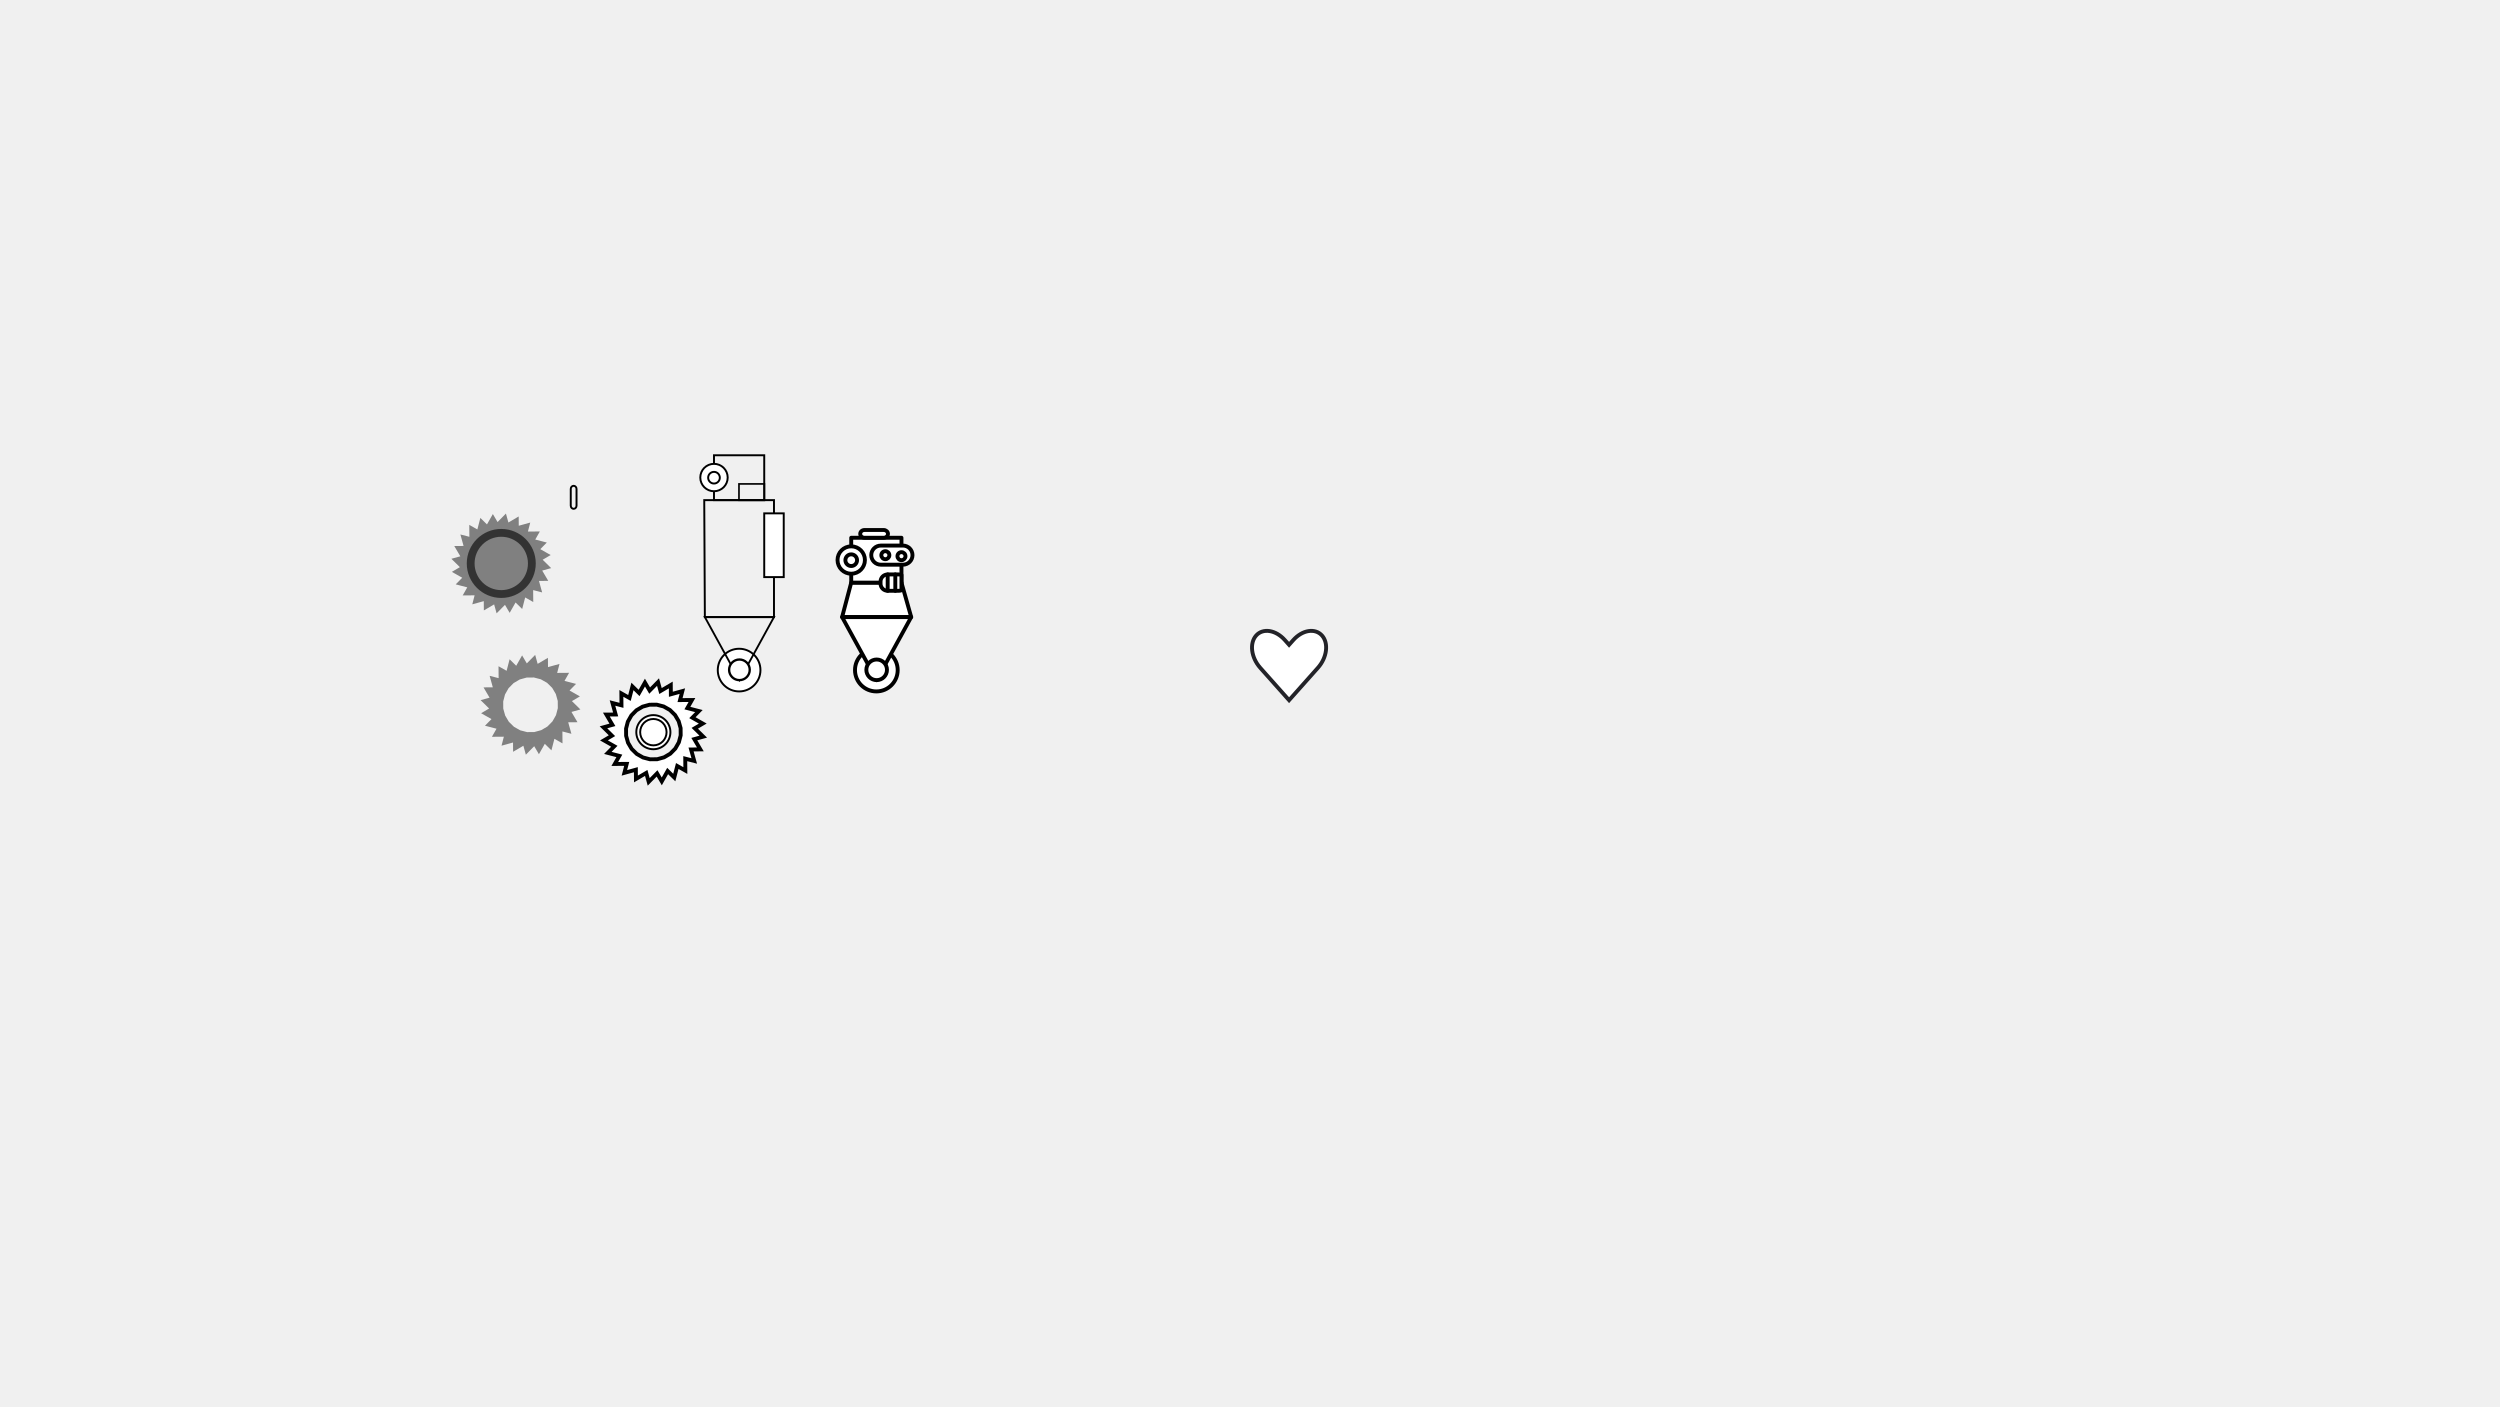
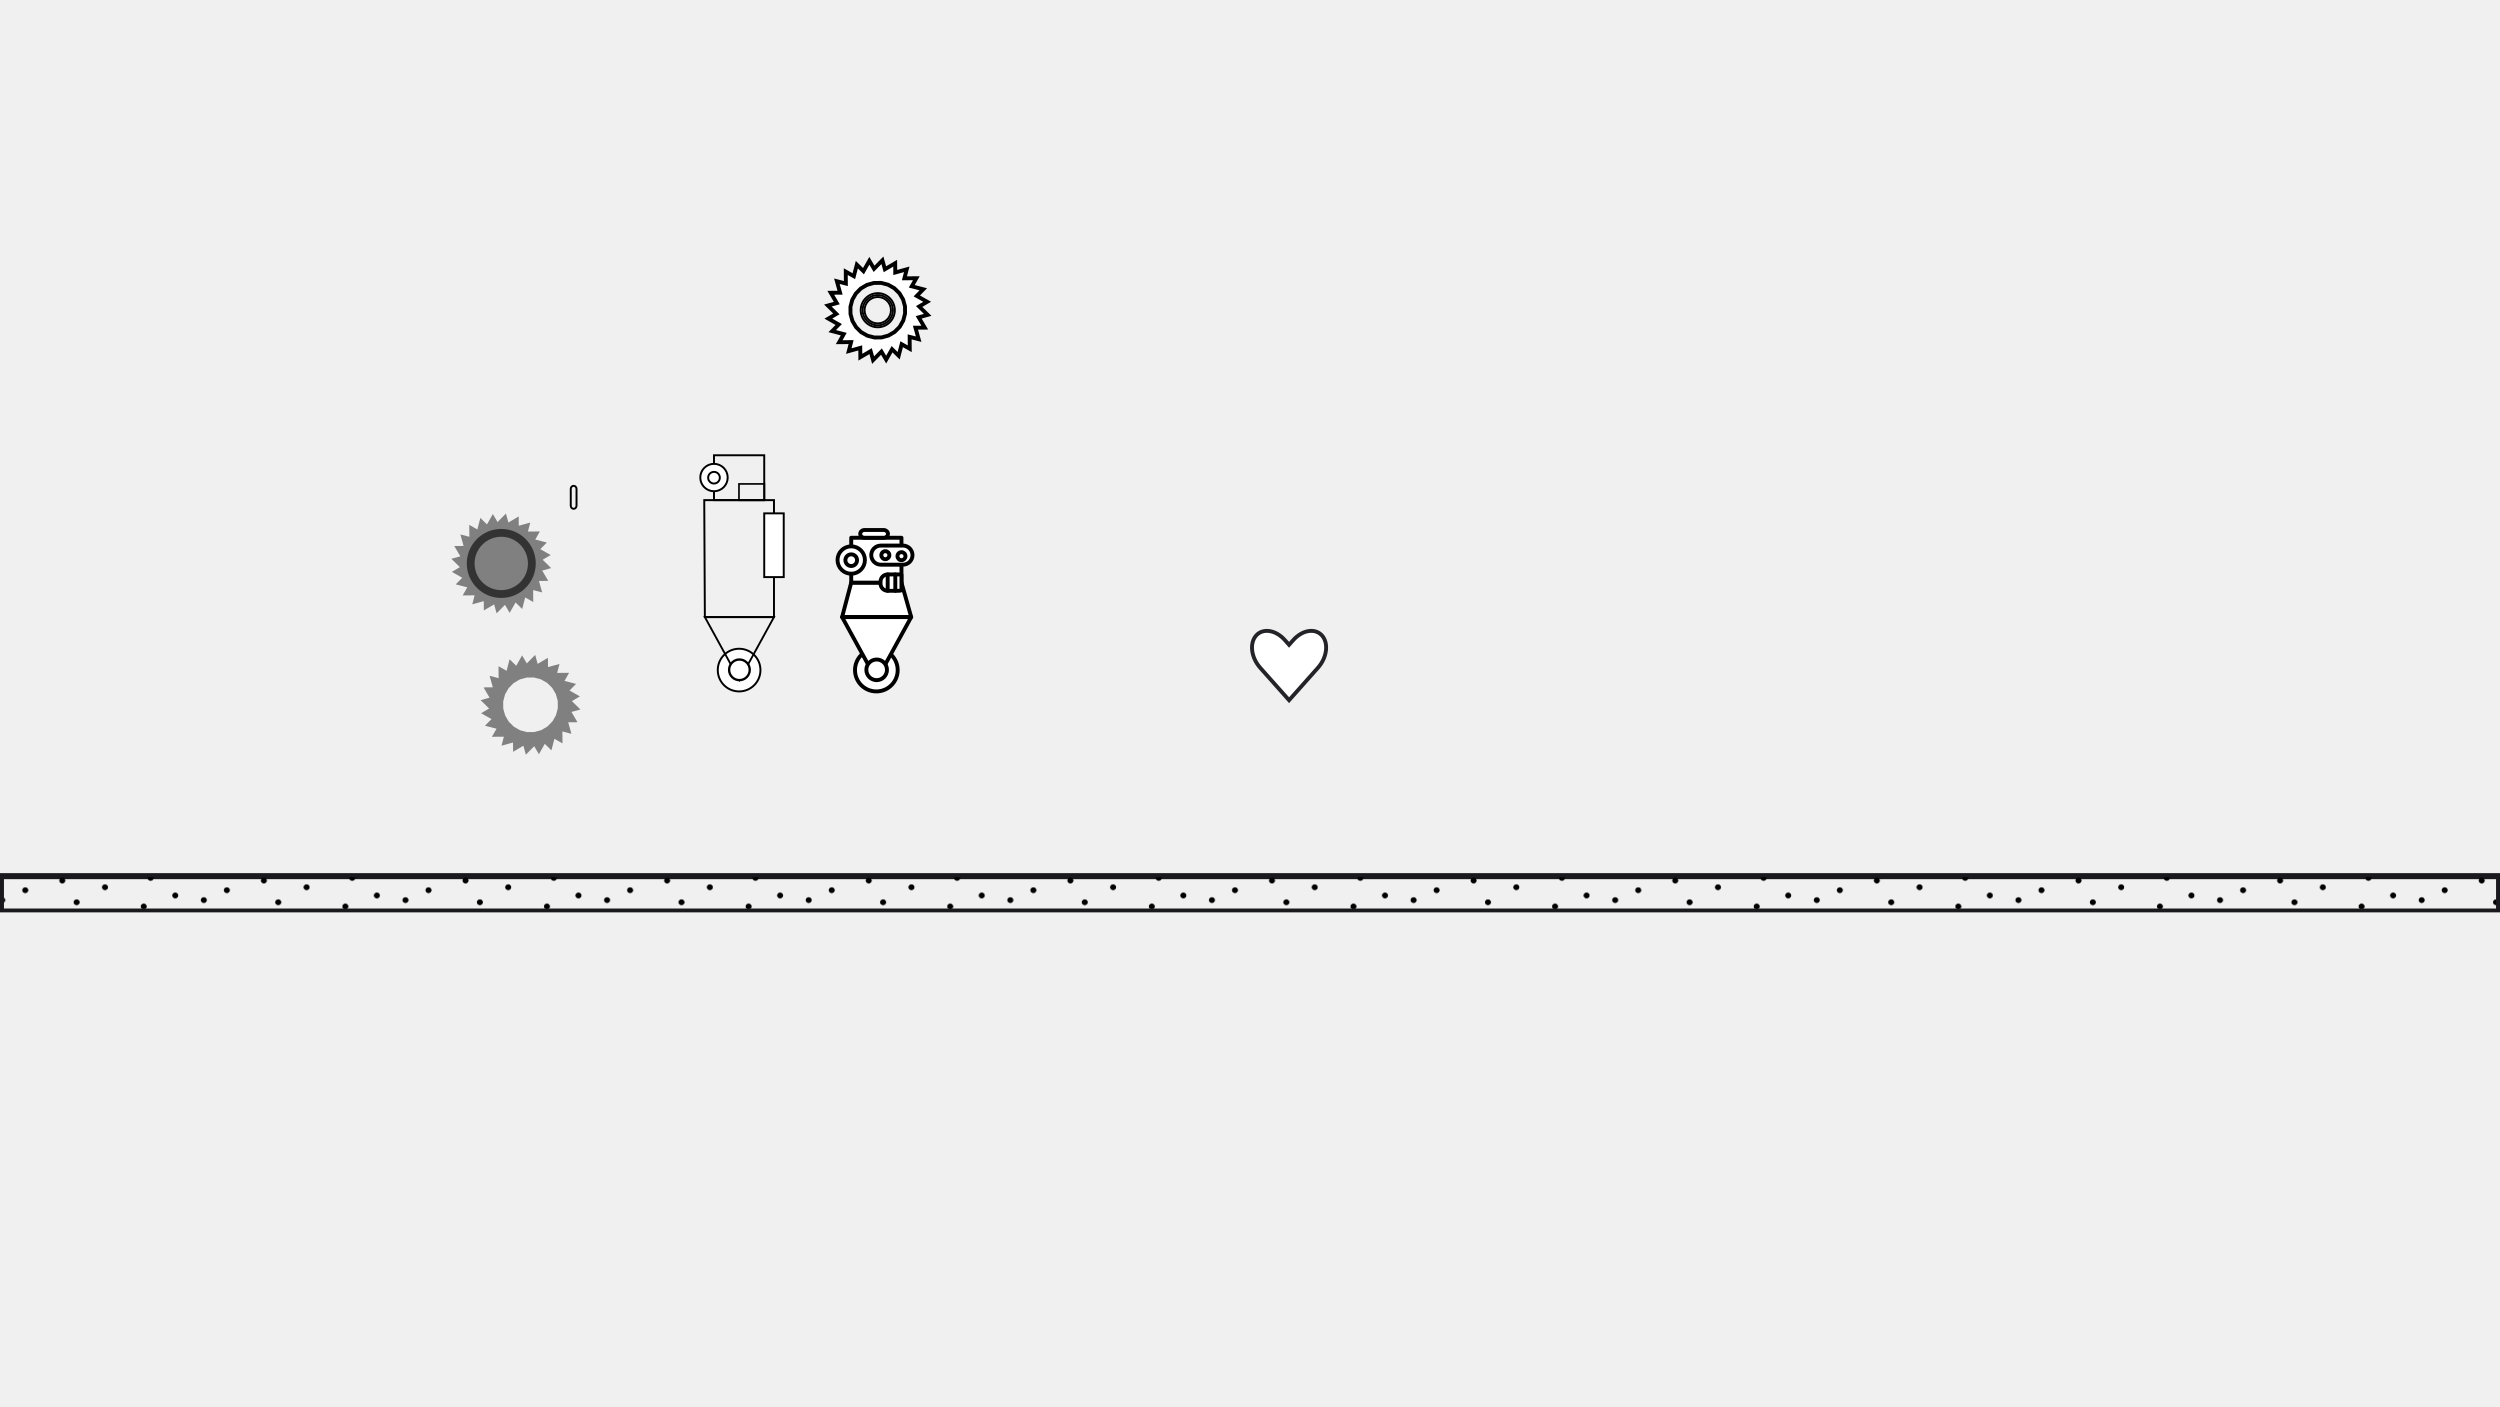
- <svg xmlns="http://www.w3.org/2000/svg" width="1280" height="720" viewBox="0 0 1280 720" version="1.1" id="svg1">
-   <defs id="defs1" />
+ <svg xmlns="http://www.w3.org/2000/svg" xmlns:xlink="http://www.w3.org/1999/xlink" width="1280" height="720" viewBox="0 0 1280 720" version="1.1" id="svg1">
+   <defs id="defs1">
+     <pattern xlink:href="#Polkadots-med" preserveAspectRatio="xMidYMid" id="pattern20" patternTransform="matrix(10,0,0,10,-45.68994,28.7962)" />
+     <pattern patternUnits="userSpaceOnUse" width="10" height="10" patternTransform="translate(0,0) scale(10,10)" preserveAspectRatio="xMidYMid" id="Polkadots-med">
+       <circle style="stroke:none" cx="2.567" cy="0.810" r="0.15" id="circle406" />
+       <circle style="stroke:none" cx="3.048" cy="2.33" r="0.15" id="circle408" />
+       <circle style="stroke:none" cx="4.418" cy="2.415" r="0.15" id="circle410" />
+       <circle style="stroke:none" cx="1.844" cy="3.029" r="0.15" id="circle412" />
+       <circle style="stroke:none" cx="6.08" cy="1.363" r="0.15" id="circle414" />
+       <circle style="stroke:none" cx="5.819" cy="4.413" r="0.15" id="circle416" />
+       <circle style="stroke:none" cx="4.305" cy="4.048" r="0.15" id="circle418" />
+       <circle style="stroke:none" cx="5.541" cy="3.045" r="0.15" id="circle420" />
+       <circle style="stroke:none" cx="4.785" cy="5.527" r="0.15" id="circle422" />
+       <circle style="stroke:none" cx="2.667" cy="5.184" r="0.15" id="circle424" />
+       <circle style="stroke:none" cx="7.965" cy="1.448" r="0.15" id="circle426" />
+       <circle style="stroke:none" cx="7.047" cy="5.049" r="0.15" id="circle428" />
+       <circle style="stroke:none" cx="4.340" cy="0.895" r="0.15" id="circle430" />
+       <circle style="stroke:none" cx="7.125" cy="0.340" r="0.15" id="circle432" />
+       <circle style="stroke:none" cx="9.550" cy="1.049" r="0.15" id="circle434" />
+       <circle style="stroke:none" cx="7.006" cy="2.689" r="0.15" id="circle436" />
+       <circle style="stroke:none" cx="8.909" cy="2.689" r="0.15" id="circle438" />
+       <circle style="stroke:none" cx="9.315" cy="4.407" r="0.15" id="circle440" />
+       <circle style="stroke:none" cx="7.820" cy="3.870" r="0.15" id="circle442" />
+       <circle style="stroke:none" cx="8.270" cy="5.948" r="0.15" id="circle444" />
+       <circle style="stroke:none" cx="7.973" cy="7.428" r="0.15" id="circle446" />
+       <circle style="stroke:none" cx="9.342" cy="8.072" r="0.15" id="circle448" />
+       <circle style="stroke:none" cx="8.206" cy="9.315" r="0.15" id="circle450" />
+       <circle style="stroke:none" cx="9.682" cy="9.475" r="0.15" id="circle452" />
+       <circle style="stroke:none" cx="9.688" cy="6.186" r="0.15" id="circle454" />
+       <circle style="stroke:none" cx="3.379" cy="6.296" r="0.15" id="circle456" />
+       <circle style="stroke:none" cx="2.871" cy="8.204" r="0.15" id="circle458" />
+       <circle style="stroke:none" cx="4.59" cy="8.719" r="0.15" id="circle460" />
+       <circle style="stroke:none" cx="3.181" cy="9.671" r="0.15" id="circle462" />
+       <circle style="stroke:none" cx="5.734" cy="7.315" r="0.15" id="circle464" />
+       <circle style="stroke:none" cx="6.707" cy="6.513" r="0.15" id="circle466" />
+       <circle style="stroke:none" cx="5.730" cy="9.670" r="0.15" id="circle468" />
+       <circle style="stroke:none" cx="6.535" cy="8.373" r="0.15" id="circle470" />
+       <circle style="stroke:none" cx="4.37" cy="7.154" r="0.15" id="circle472" />
+       <circle style="stroke:none" cx="0.622" cy="7.25" r="0.15" id="circle474" />
+       <circle style="stroke:none" cx="0.831" cy="5.679" r="0.15" id="circle476" />
+       <circle style="stroke:none" cx="1.257" cy="8.519" r="0.15" id="circle478" />
+       <circle style="stroke:none" cx="1.989" cy="6.877" r="0.15" id="circle480" />
+       <circle style="stroke:none" cx="0.374" cy="3.181" r="0.15" id="circle482" />
+       <circle style="stroke:none" cx="1.166" cy="1.664" r="0.15" id="circle484" />
+       <circle style="stroke:none" cx="1.151" cy="0.093" r="0.15" id="circle486" />
+       <circle style="stroke:none" cx="1.151" cy="10.093" r="0.15" id="circle488" />
+       <circle style="stroke:none" cx="1.302" cy="4.451" r="0.15" id="circle490" />
+       <circle style="stroke:none" cx="3.047" cy="3.763" r="0.15" id="circle492" />
+     </pattern>
+     <clipPath clipPathUnits="userSpaceOnUse" id="clipPath14">
+       <path id="path14" style="stroke-width:0.1;stroke-linecap:square;paint-order:markers fill stroke;stop-color:#000000" d="m -880.828,-187.298 h 1640.84 v 73.282 h -1640.84 z" />
+     </clipPath>
+     <clipPath clipPathUnits="userSpaceOnUse" id="clipPath52">
+       <path id="path8" style="stroke-width:0.1;stroke-linecap:square;paint-order:markers fill stroke;stop-color:#000000" d="m -880.828,-187.298 h 1640.84 v 73.282 h -1640.84 z" />
+     </clipPath>
+   </defs>
  <g id="layer1">
    <path id="path49" style="fill:#808080;fill-opacity:1;stroke:none;stroke-width:10" d="m 259.033,262.938 -4.283,4.352 -2.41,-4.1 -3.01,5.313 -3.391,-3.336 -1.531,5.91 -4.139,-2.344 0.051,6.105 -4.604,-1.193 1.627,5.883 -4.754,0.039 3.094,5.264 -4.582,1.268 4.352,4.283 -4.1,2.41 5.313,3.01 -3.336,3.391 5.91,1.531 -2.344,4.139 6.105,-0.051 -1.193,4.604 5.883,-1.627 0.039,4.754 5.264,-3.096 1.268,4.584 4.281,-4.35 2.412,4.098 3.01,-5.312 3.389,3.336 1.533,-5.91 4.137,2.344 -0.049,-6.105 4.604,1.193 -1.627,-5.883 4.754,-0.039 -3.094,-5.264 4.582,-1.268 -4.352,-4.281 4.1,-2.412 -5.313,-3.01 3.336,-3.389 -5.91,-1.533 2.344,-4.137 -6.105,0.049 1.193,-4.604 -5.883,1.627 -0.039,-4.754 -5.264,3.094 z m -0.66,11.564 3.559,0.922 3.201,1.812 2.623,2.58 1.863,3.17 0.98,3.543 0.029,3.68 -0.922,3.559 -1.812,3.199 -2.582,2.627 -3.164,1.861 -3.547,0.98 -3.684,0.029 -3.553,-0.92 -3.203,-1.814 -2.621,-2.578 -1.865,-3.168 -0.98,-3.545 -0.029,-3.686 0.92,-3.555 1.816,-3.203 2.576,-2.619 3.168,-1.865 3.545,-0.98 z" />
    <path id="path52" style="fill:#808080;fill-opacity:1;stroke:none;stroke-width:10" d="m 274.007,335.313 -4.283,4.352 -2.41,-4.1 -3.01,5.313 -3.391,-3.336 -1.531,5.91 -4.139,-2.344 0.051,6.105 -4.604,-1.193 1.627,5.883 -4.754,0.039 3.094,5.264 -4.582,1.268 4.352,4.283 -4.1,2.41 5.313,3.01 -3.336,3.391 5.91,1.531 -2.344,4.139 6.105,-0.051 -1.193,4.604 5.883,-1.627 0.039,4.754 5.264,-3.096 1.268,4.584 4.281,-4.35 2.412,4.098 3.01,-5.312 3.389,3.336 1.533,-5.91 4.137,2.344 -0.049,-6.105 4.604,1.193 -1.627,-5.883 4.754,-0.039 -3.094,-5.264 4.582,-1.268 -4.352,-4.281 4.1,-2.412 -5.313,-3.01 3.336,-3.389 -5.91,-1.533 2.344,-4.137 -6.105,0.049 1.193,-4.604 -5.883,1.627 -0.039,-4.754 -5.264,3.094 z m -0.66,11.564 3.559,0.922 3.201,1.812 2.623,2.58 1.863,3.17 0.98,3.543 0.029,3.68 -0.922,3.559 -1.812,3.199 -2.582,2.627 -3.164,1.861 -3.547,0.98 -3.684,0.029 -3.553,-0.92 -3.203,-1.814 -2.621,-2.578 -1.865,-3.168 -0.98,-3.545 -0.029,-3.686 0.92,-3.555 1.816,-3.203 2.576,-2.619 3.168,-1.865 3.545,-0.98 z" />
-     <path id="path6" style="fill:#ffffff;fill-opacity:1;stroke:#000000;stroke-width:2;stroke-dasharray:none" d="m 336.907,349.228 -4.283,4.352 -2.41,-4.1 -3.01,5.313 -3.391,-3.336 -1.531,5.91 -4.139,-2.344 0.051,6.105 -4.604,-1.193 1.627,5.883 -4.754,0.039 3.094,5.264 -4.582,1.268 4.352,4.283 -4.1,2.41 5.312,3.01 -3.336,3.391 5.91,1.531 -2.344,4.139 6.106,-0.051 -1.193,4.604 5.883,-1.627 0.039,4.754 5.264,-3.096 1.268,4.584 4.281,-4.35 2.412,4.098 3.01,-5.312 3.389,3.336 1.533,-5.91 4.137,2.344 -0.049,-6.105 4.604,1.193 -1.627,-5.883 4.754,-0.039 -3.094,-5.264 4.582,-1.268 -4.351,-4.281 4.1,-2.412 -5.312,-3.01 3.336,-3.389 -5.91,-1.533 2.344,-4.137 -6.105,0.049 1.193,-4.604 -5.883,1.627 -0.039,-4.754 -5.264,3.094 z m -0.66,11.564 3.559,0.922 3.201,1.812 2.623,2.58 1.863,3.17 0.981,3.543 0.029,3.68 -0.922,3.559 -1.812,3.199 -2.582,2.627 -3.164,1.861 -3.547,0.98 -3.684,0.029 -3.553,-0.92 -3.203,-1.814 -2.621,-2.578 -1.865,-3.168 -0.981,-3.545 -0.029,-3.686 0.92,-3.555 1.816,-3.203 2.576,-2.619 3.168,-1.865 3.545,-0.98 z" />
    <circle style="fill:#808080;stroke:#333333;stroke-width:4;stroke-dasharray:none" id="circle49" cx="256.647" cy="288.484" r="15.662" />
-     <g id="path4" style="opacity:1;fill:#ffffff;stroke:#000000;stroke-width:2.022;stroke-dasharray:none" transform="matrix(0.4945499,0,0,0.4945499,-147.6518,72.02042)">
-       <path style="baseline-shift:baseline;display:inline;overflow:visible;fill:#ffffff;stroke:#000000;stroke-width:2.022;stroke-dasharray:none;enable-background:accumulate;stop-color:#000000;stop-opacity:1" d="M 990.636,612.374 A 15.662,15.662 0 0 1 974.974,628.036 15.662,15.662 0 0 1 959.312,612.374 15.662,15.662 0 0 1 974.974,596.713 a 15.662,15.662 0 0 1 15.662,15.662 z" id="path50" />
-       <path style="baseline-shift:baseline;display:inline;overflow:visible;fill:#ffffff;stroke:#000000;stroke-width:2.022;stroke-dasharray:none;enable-background:accumulate;stop-color:#000000;stop-opacity:1" d="m 974.975,594.713 c -9.731,0 -17.662,7.932 -17.662,17.662 0,9.731 7.932,17.66 17.662,17.66 9.731,0 17.66,-7.93 17.66,-17.66 0,-9.731 -7.93,-17.662 -17.66,-17.662 z m 0,4 c 7.569,0 13.66,6.093 13.66,13.662 0,7.569 -6.091,13.66 -13.66,13.66 -7.569,0 -13.662,-6.091 -13.662,-13.66 0,-7.569 6.093,-13.662 13.662,-13.662 z" id="path51" />
-     </g>
    <g id="g37" transform="translate(-703.3528,-251.5157)">
      <circle style="fill:#ffffff;fill-opacity:1;stroke:#000000;stroke-width:1;stroke-dasharray:none" id="path37" cx="1081.777" cy="594.6" r="10.927" />
      <path id="rect29" style="opacity:1;vector-effect:none;fill:none;fill-rule:evenodd;stroke:#000000;stop-color:#000000;stop-opacity:1" d="m 1063.924,507.581 h 35.707 v 59.882 h -35.388 z" />
      <rect style="font-variation-settings:normal;opacity:1;vector-effect:none;fill:none;fill-opacity:1;fill-rule:evenodd;stroke:#000000;stroke-width:1;stroke-linecap:butt;stroke-linejoin:miter;stroke-miterlimit:4;stroke-dasharray:none;stroke-dashoffset:0;stroke-opacity:1;-inkscape-stroke:none;stop-color:#000000;stop-opacity:1" id="rect30" width="25.725" height="22.968" x="1068.915" y="484.613" />
      <rect style="font-variation-settings:normal;opacity:1;vector-effect:none;fill:#ffffff;fill-opacity:1;fill-rule:evenodd;stroke:#000000;stroke-width:1;stroke-linecap:butt;stroke-linejoin:miter;stroke-miterlimit:4;stroke-dasharray:none;stroke-dashoffset:0;stroke-opacity:1;-inkscape-stroke:none;stop-color:#000000;stop-opacity:1" id="rect31" width="9.983" height="32.636" x="1094.64" y="514.356" />
      <path style="fill:none;fill-opacity:1;stroke:#000000;stroke-width:1;stroke-dasharray:none" id="path33" d="m 1030.904,629.677 -9.31,-16.126 -9.31,-16.126 18.621,0 18.62,0 -9.31,16.126 z" transform="matrix(0.9502488,0,0,1.000875,102.3215,-30.48499)" />
      <rect style="font-variation-settings:normal;opacity:1;vector-effect:none;fill:none;fill-opacity:1;fill-rule:evenodd;stroke:#000000;stroke-width:0.858;stroke-linecap:butt;stroke-linejoin:miter;stroke-miterlimit:4;stroke-dasharray:none;stroke-dashoffset:0;stroke-opacity:1;-inkscape-stroke:none;stop-color:#000000;stop-opacity:1" id="rect34" width="13.004" height="8.368" x="1081.707" y="499.284" />
      <circle style="fill:#ffffff;fill-opacity:1;stroke:#000000;stroke-width:1;stroke-dasharray:none" id="path34" cx="1068.915" cy="496.018" r="7.013" />
      <circle style="fill:#ffffff;fill-opacity:1;stroke:#000000;stroke-width:1.205;stroke-dasharray:none" id="path35" cx="1081.937" cy="594.462" r="5.281" />
      <circle style="fill:#ffffff;fill-opacity:1;stroke:#000000;stroke-width:1;stroke-dasharray:none" id="path36" cx="1068.915" cy="496.097" r="2.986" />
    </g>
    <circle style="fill:#ffffff;fill-opacity:1;stroke:#000000;stroke-width:2;stroke-linejoin:round;stroke-dasharray:none" id="circle37" cx="448.687" cy="343.084" r="10.927" />
    <path id="path38" style="fill:#ffffff;fill-rule:evenodd;stroke:#000000;stroke-width:2;stroke-linecap:round;stroke-linejoin:round;stroke-dasharray:none;stop-color:#000000" d="m 435.825,298.3 h 25.725 l 4.991,17.647 h -35.388 z" />
    <rect style="font-variation-settings:normal;fill:#ffffff;fill-opacity:1;fill-rule:evenodd;stroke:#000000;stroke-width:2;stroke-linecap:butt;stroke-linejoin:round;stroke-miterlimit:4;stroke-dasharray:none;stroke-dashoffset:0;stroke-opacity:1;stop-color:#000000" id="rect38" width="25.725" height="22.968" x="435.825" y="275.331" />
    <rect style="font-variation-settings:normal;fill:#ffffff;fill-opacity:1;fill-rule:evenodd;stroke:#000000;stroke-width:2;stroke-linecap:butt;stroke-linejoin:round;stroke-miterlimit:4;stroke-dasharray:none;stroke-dashoffset:0;stroke-opacity:1;stop-color:#000000" id="rect39" width="3.965" height="14.206" x="271.366" y="-454.639" transform="rotate(90)" ry="2.173" rx="1.983" />
    <path style="fill:#ffffff;fill-opacity:1;stroke:#000000;stroke-width:2.051;stroke-linejoin:round;stroke-dasharray:none" id="path39" d="m 1030.904,629.677 -9.31,-16.126 -9.31,-16.126 18.621,0 18.62,0 -9.31,16.126 z" transform="matrix(0.9502488,0,0,1.000875,-530.7686,-282.0007)" />
    <circle style="fill:#ffffff;fill-opacity:1;stroke:#000000;stroke-width:2;stroke-linejoin:round;stroke-dasharray:none" id="circle40" cx="435.825" cy="286.737" r="7.013" />
    <circle style="fill:#ffffff;fill-opacity:1;stroke:#000000;stroke-width:2;stroke-linejoin:round;stroke-dasharray:none" id="circle41" cx="448.847" cy="342.946" r="5.281" />
    <circle style="fill:#ffffff;fill-opacity:1;stroke:#000000;stroke-width:2;stroke-linejoin:round;stroke-dasharray:none" id="circle42" cx="435.825" cy="286.816" r="2.986" />
    <rect style="font-variation-settings:normal;fill:#ffffff;fill-opacity:1;fill-rule:evenodd;stroke:#000000;stroke-width:2;stroke-linecap:butt;stroke-linejoin:miter;stroke-miterlimit:4;stroke-dasharray:none;stroke-dashoffset:0;stroke-opacity:1;stop-color:#000000" id="rect43" width="21.117" height="9.791" x="446.08" y="279.331" ry="4.895" rx="4.895" />
    <circle style="fill:#ffffff;fill-opacity:1;stroke:#000000;stroke-width:2;stroke-linecap:round;stroke-linejoin:round;stroke-dasharray:none" id="circle43" cx="461.55" cy="284.764" r="2.052" />
    <circle style="fill:#ffffff;fill-opacity:1;stroke:#000000;stroke-width:2;stroke-linecap:round;stroke-linejoin:round;stroke-dasharray:none" id="path43" cx="453.295" cy="284.264" r="2.052" />
    <path id="rect40" style="font-variation-settings:normal;fill:#ffffff;fill-opacity:1;fill-rule:evenodd;stroke:#000000;stroke-width:2;stroke-linecap:butt;stroke-linejoin:round;stroke-miterlimit:4;stroke-dasharray:none;stroke-dashoffset:0;stroke-opacity:1;stop-color:#000000" d="m 454.487,294.117 c -2.021,0 -3.648,1.626 -3.648,3.646 v 1.072 c 0,2.021 1.628,3.648 3.648,3.648 h 5.709 c 0.479,0 0.935,-0.092 1.354,-0.258 v -7.854 c -0.418,-0.166 -0.875,-0.256 -1.354,-0.256 z" />
    <rect style="font-variation-settings:normal;opacity:1;vector-effect:none;fill:none;fill-opacity:1;fill-rule:evenodd;stroke:#000000;stroke-width:1;stroke-linecap:butt;stroke-linejoin:miter;stroke-miterlimit:4;stroke-dasharray:none;stroke-dashoffset:0;stroke-opacity:1;-inkscape-stroke:none;stop-color:#000000;stop-opacity:1" id="rect45" width="2.952" height="11.785" x="292.228" y="248.733" rx="1.607" ry="1.607" />
    <path style="fill:#ffffff;fill-opacity:1;stroke:#000000;stroke-width:2;stroke-linecap:round;stroke-linejoin:round;stroke-dasharray:none" d="m 454.487,294.117 v 8.367" id="path47" />
    <path style="fill:#ffffff;fill-opacity:1;stroke:#000000;stroke-width:2;stroke-linecap:round;stroke-linejoin:round;stroke-dasharray:none" d="m 458.397,294.117 v 8.367" id="path48" />
    <path id="path3" style="opacity:1;fill:#ffffff;stroke:#232328;stroke-width:2;stroke-dasharray:none" d="m 643.147,325.384 c -3.497,3.927 -2.57,11.291 2.077,16.511 l 2.157,2.423 12.623,14.178 12.623,-14.178 2.157,-2.423 c 4.647,-5.22 5.574,-12.584 2.077,-16.511 -3.496,-3.927 -10.053,-2.887 -14.7,2.333 l -2.157,2.423 -2.157,-2.423 c -4.647,-5.22 -11.203,-6.26 -14.7,-2.333 z" />
+     <g id="g7">
+       <path id="path6" style="fill:#ffffff;fill-opacity:1;stroke:#000000;stroke-width:2;stroke-dasharray:none" d="m 451.797,133.278 -4.283,4.352 -2.41,-4.1 -3.01,5.313 -3.391,-3.336 -1.531,5.91 -4.139,-2.344 0.051,6.105 -4.604,-1.193 1.627,5.883 -4.754,0.039 3.094,5.264 -4.582,1.268 4.352,4.283 -4.1,2.41 5.312,3.01 -3.336,3.391 5.91,1.531 -2.344,4.139 6.106,-0.051 -1.193,4.604 5.883,-1.627 0.039,4.754 5.264,-3.096 1.268,4.584 4.281,-4.35 2.412,4.098 3.01,-5.312 3.389,3.336 1.533,-5.91 4.137,2.344 -0.049,-6.105 4.604,1.193 -1.627,-5.883 4.754,-0.039 -3.094,-5.264 4.582,-1.268 -4.351,-4.281 4.1,-2.412 -5.312,-3.01 3.336,-3.389 -5.91,-1.533 2.344,-4.137 -6.105,0.049 1.193,-4.604 -5.883,1.627 -0.039,-4.754 -5.264,3.094 z m -0.66,11.564 3.559,0.922 3.201,1.812 2.623,2.58 1.863,3.17 0.981,3.543 0.029,3.68 -0.922,3.559 -1.812,3.199 -2.582,2.627 -3.164,1.861 -3.547,0.98 -3.684,0.029 -3.553,-0.92 -3.203,-1.814 -2.621,-2.578 -1.865,-3.168 -0.981,-3.545 -0.029,-3.686 0.92,-3.555 1.816,-3.203 2.576,-2.619 3.168,-1.865 3.545,-0.98 z" />
+       <g id="g5" transform="translate(-67.87351,0.7861606)">
+         <circle style="opacity:1;fill:none;stroke:none;stroke-width:2;stroke-dasharray:none" id="path5" cx="517.285" cy="158.037" r="10.145" />
+         <g id="path4" style="opacity:1;fill:none;stroke:#000000;stroke-width:2.022;stroke-dasharray:none" transform="matrix(0.4945499,0,0,0.4945499,35.1122,-144.8121)">
+           <path style="baseline-shift:baseline;display:inline;overflow:visible;fill:none;stroke:#000000;stroke-width:2.022;stroke-dasharray:none;enable-background:accumulate;stop-color:#000000;stop-opacity:1" d="M 990.636,612.374 A 15.662,15.662 0 0 1 974.974,628.036 15.662,15.662 0 0 1 959.312,612.374 15.662,15.662 0 0 1 974.974,596.713 a 15.662,15.662 0 0 1 15.662,15.662 z" id="path50" />
+           <path style="baseline-shift:baseline;display:inline;overflow:visible;fill:none;stroke:#000000;stroke-width:2.022;stroke-dasharray:none;enable-background:accumulate;stop-color:#000000;stop-opacity:1" d="m 974.975,594.713 c -9.731,0 -17.662,7.932 -17.662,17.662 0,9.731 7.932,17.66 17.662,17.66 9.731,0 17.66,-7.93 17.66,-17.66 0,-9.731 -7.93,-17.662 -17.66,-17.662 z m 0,4 c 7.569,0 13.66,6.093 13.66,13.662 0,7.569 -6.091,13.66 -13.66,13.66 -7.569,0 -13.662,-6.091 -13.662,-13.66 0,-7.569 6.093,-13.662 13.662,-13.662 z" id="path51" />
+         </g>
+       </g>
+       <circle style="opacity:0.36;fill:none;stroke:none;stroke-width:2;stroke-dasharray:none" id="path7" cx="449.412" cy="158.848" r="18.449" />
+     </g>
+     <g id="g23" transform="matrix(1.020822,0,0,1,-11.11698,0)" style="stroke-width:0.99">
+       <g id="g22" transform="matrix(1.01124,0,0,1,-39.75786,370.2068)" style="stroke-width:0.984">
+         <rect style="display:inline;fill:#ffffff;fill-opacity:1;stroke:#19191e;stroke-width:1.968;stroke-dasharray:none;stroke-opacity:1" id="rect21" width="1238" height="1" x="51.065" y="77.942" rx="0" ry="0" />
+         <rect style="display:inline;fill:url(#pattern20);fill-opacity:1;stroke:#19191e;stroke-width:1.968;stroke-dasharray:none;stroke-opacity:1" id="rect20" width="1238" height="18" x="51.065" y="77.942" rx="0" ry="0" />
+       </g>
+     </g>
  </g>
</svg>
